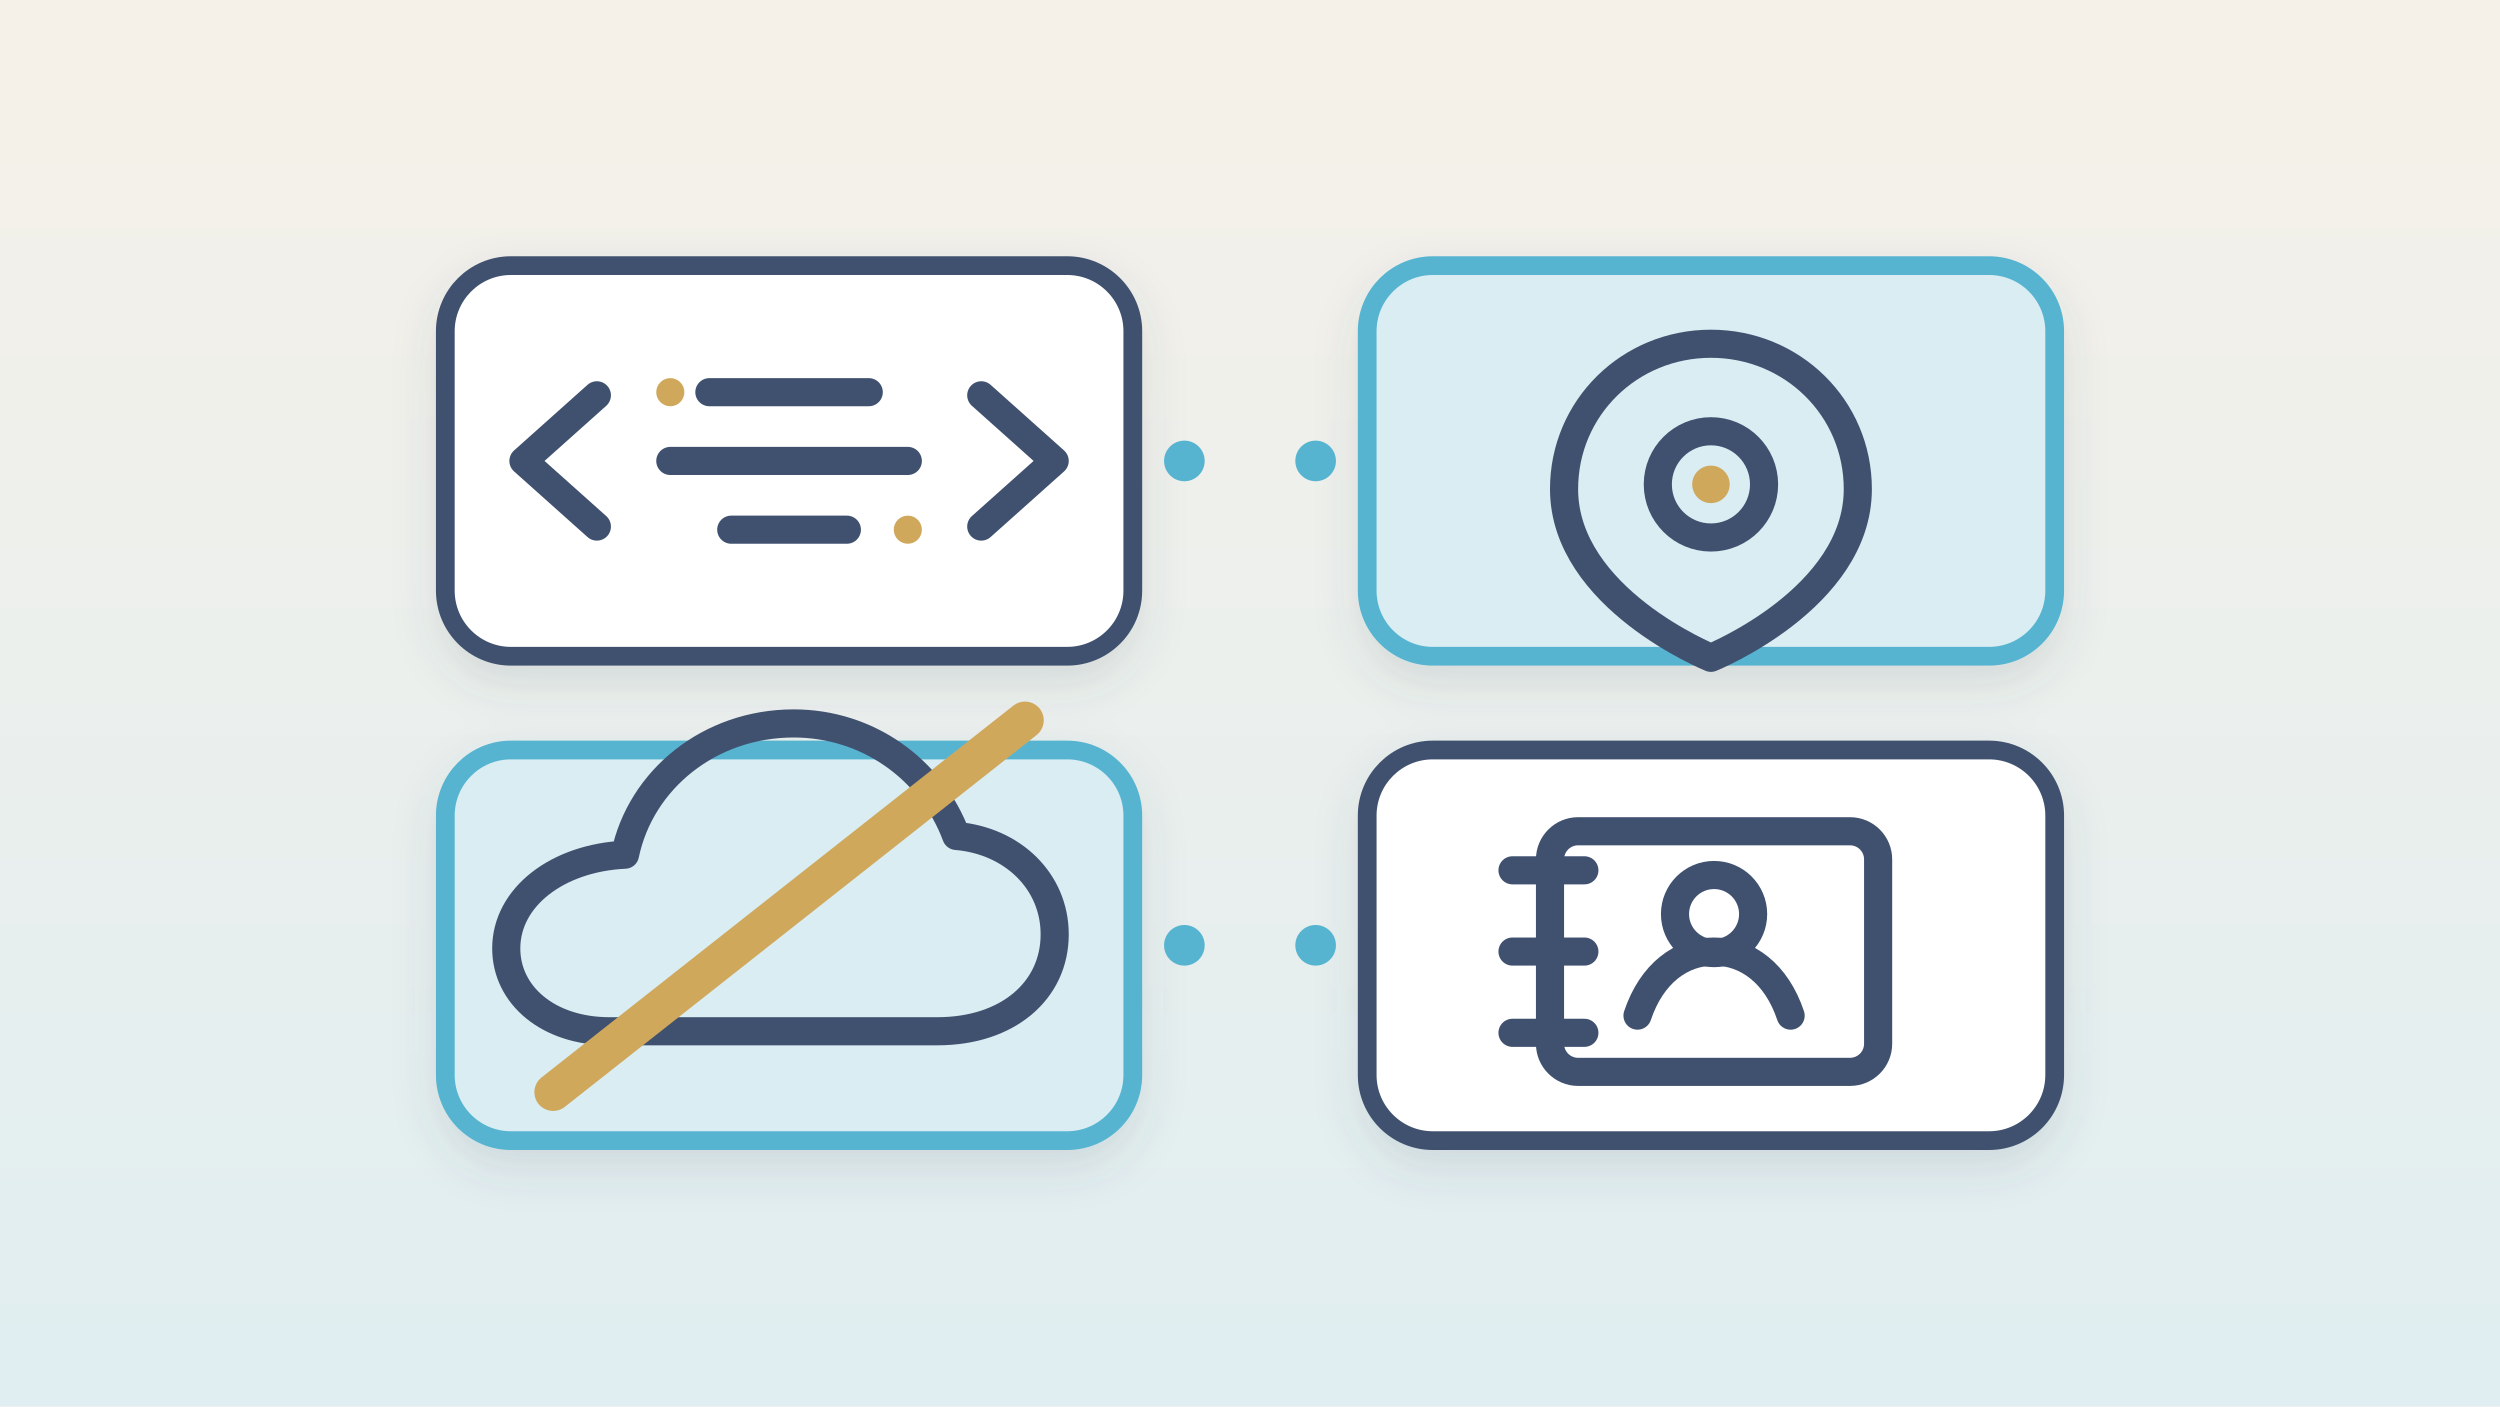
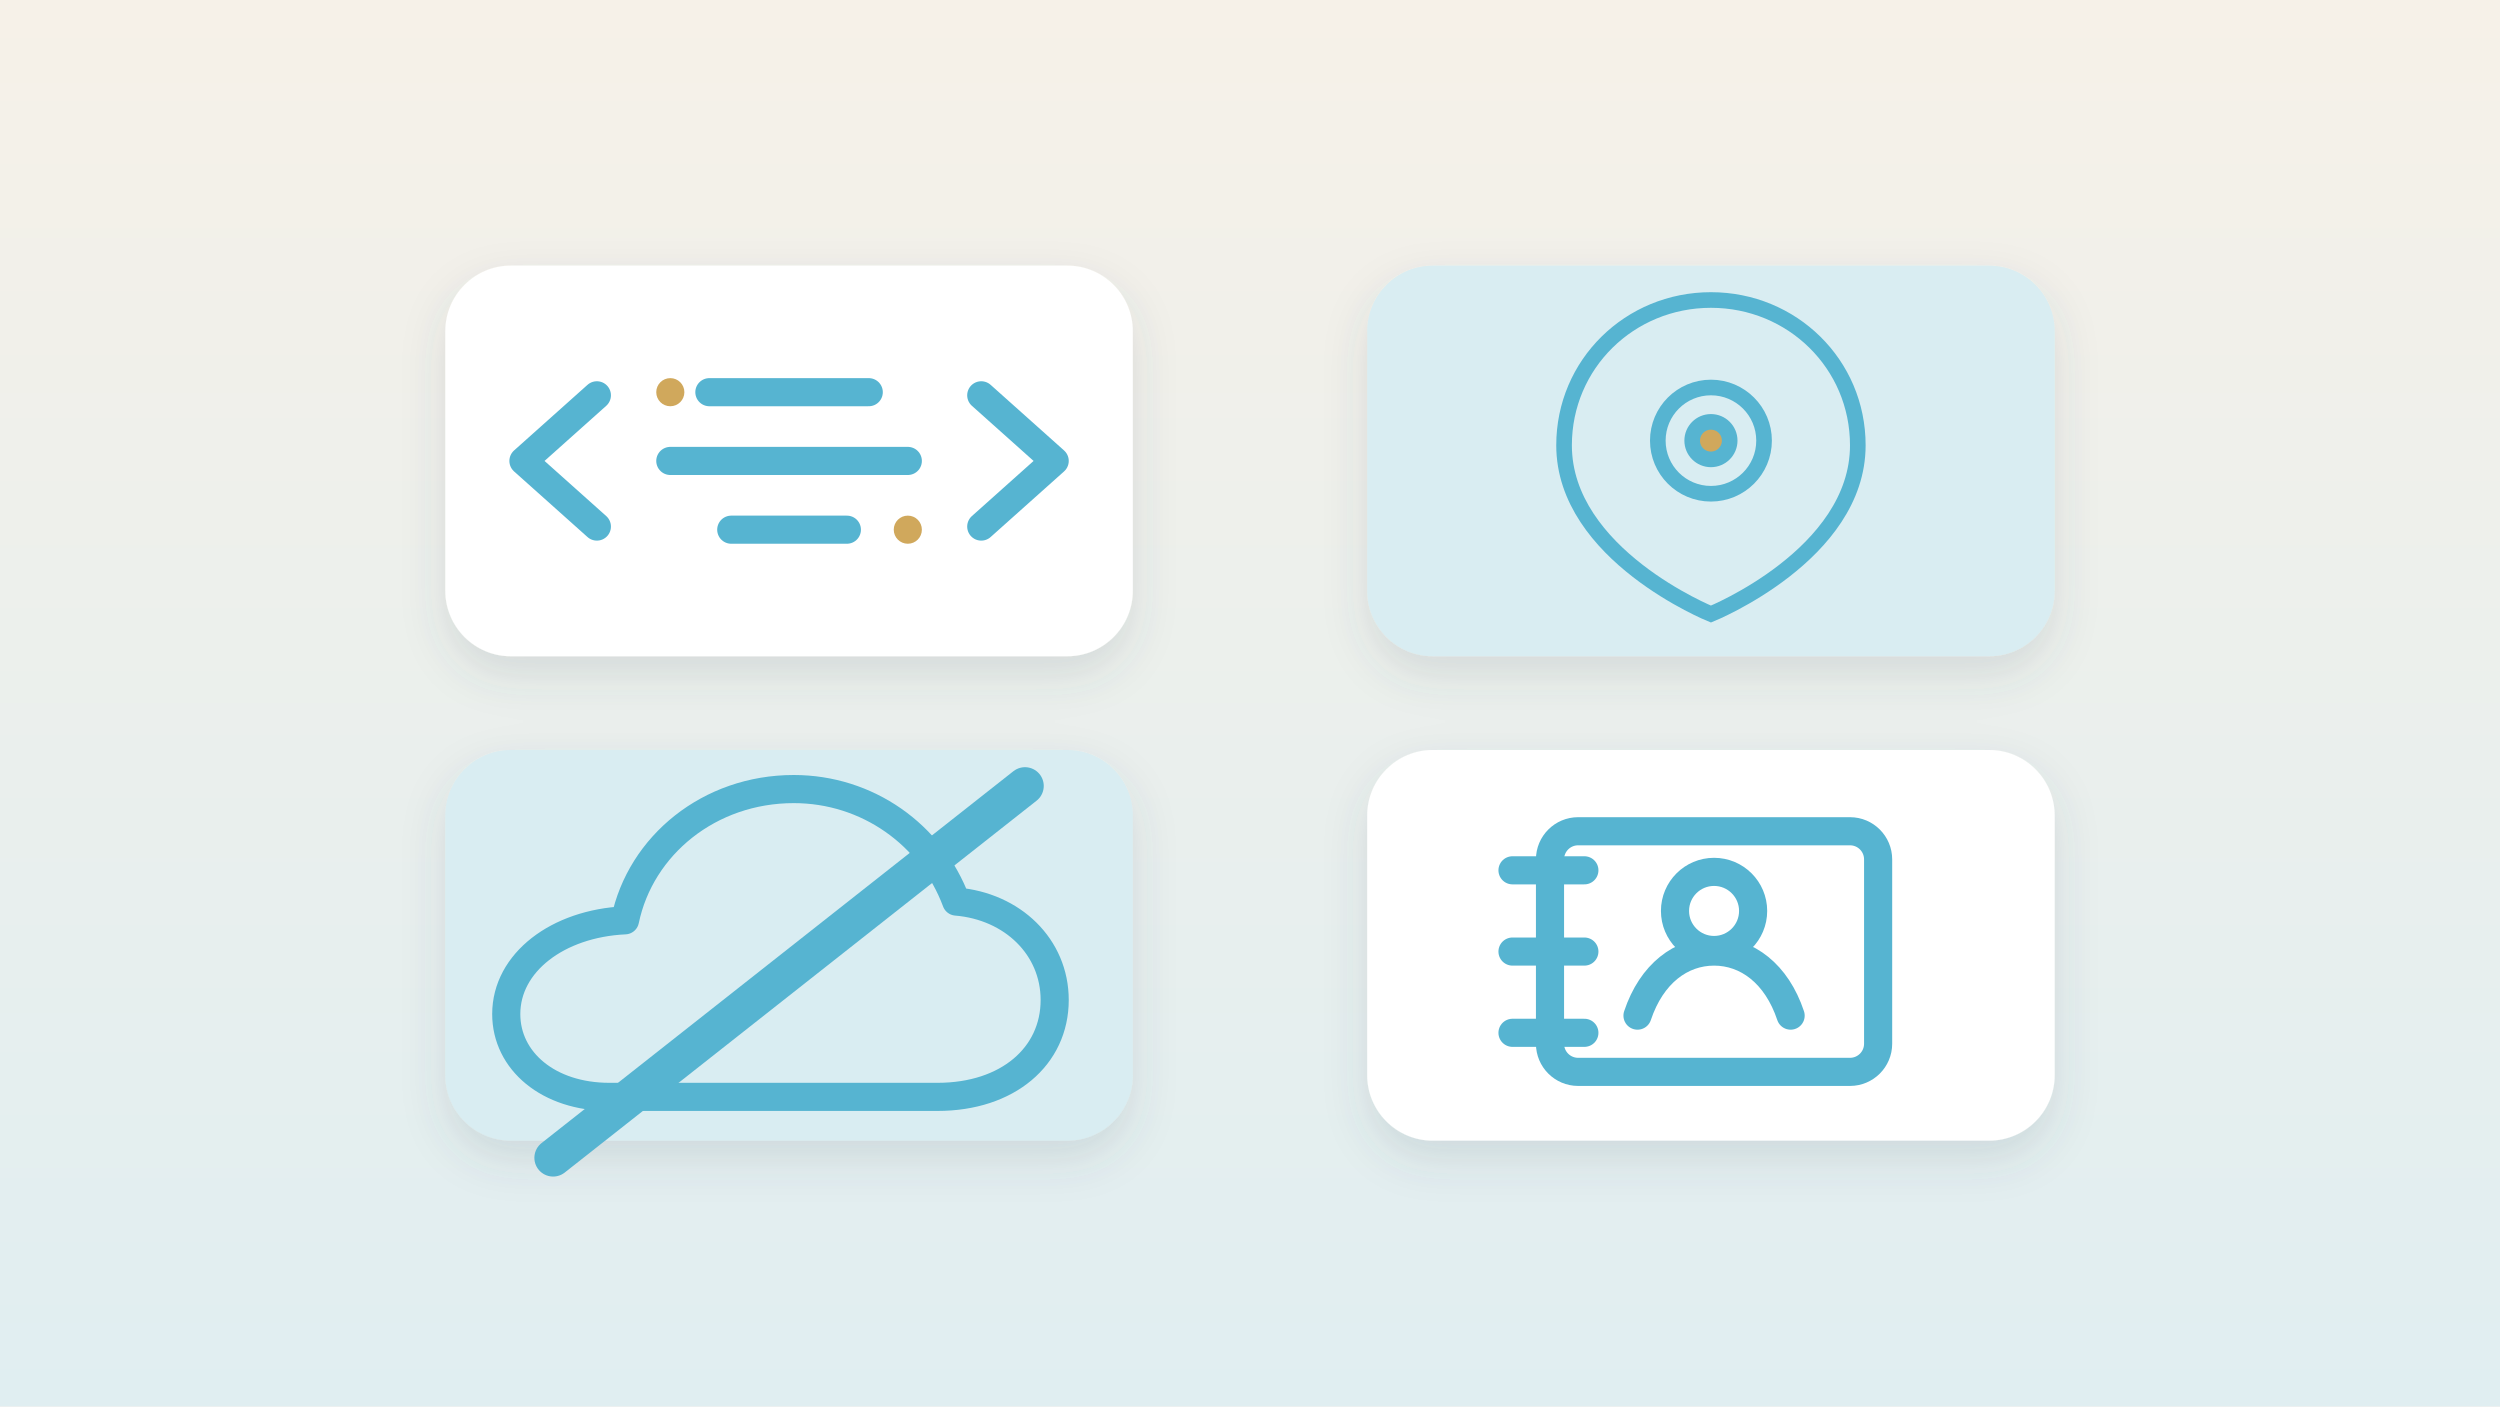
<svg xmlns="http://www.w3.org/2000/svg" aria-labelledby="title desc" role="img" version="1.1" viewBox="0 0 1600 900">
  <defs>
    <linearGradient id="bg" x2="0" y2="1">
      <stop stop-color="#f6f1e8" offset="0" />
      <stop stop-color="#e0eef1" offset="1" />
    </linearGradient>
-     <filter id="shadow" x="-.2" y="-.2" width="1.4" height="1.5">
+     <filter id="shadow" x="-10%" y="-10%" width="120%" height="125%">
      <feDropShadow dx="0" dy="12" flood-color="#40516f" flood-opacity=".14" stdDeviation="14" />
    </filter>
  </defs>
  <rect width="1600" height="900" fill="url(#bg)" />
-   <g filter="url(#shadow)">
-     <rect x="285" y="170" width="440" height="250" rx="42" fill="#fff" stroke="#40516f" stroke-width="12" />
-     <rect x="875" y="170" width="440" height="250" rx="42" fill="#d9edf2" stroke="#56b4d1" stroke-width="12" />
-     <rect x="285" y="480" width="440" height="250" rx="42" fill="#d9edf2" stroke="#56b4d1" stroke-width="12" />
-     <rect x="875" y="480" width="440" height="250" rx="42" fill="#fff" stroke="#40516f" stroke-width="12" />
+   <g filter="url(#shadow)" stroke-width="12">
+     <rect x="285" y="170" width="440" height="250" rx="42" fill="#fff" stroke="#40516f" stroke-opacity="0" />
+     <rect x="875" y="170" width="440" height="250" rx="42" fill="#d9edf2" stroke="#56b4d1" stroke-opacity="0" />
+     <rect x="285" y="480" width="440" height="250" rx="42" fill="#d9edf2" stroke="#56b4d1" stroke-opacity="0" />
+     <rect x="875" y="480" width="440" height="250" rx="42" fill="#fff" stroke="#40516f" stroke-opacity="0" />
  </g>
-   <g fill="none" stroke="#40516f" stroke-linecap="round" stroke-linejoin="round" stroke-width="18">
+   <g fill="none" stroke="#56b4d1" stroke-linecap="round" stroke-linejoin="round" stroke-width="18">
    <path d="m382 253-47 42 47 42" />
    <path d="m628 253 47 42-47 42" />
    <path d="m454 251h102" />
    <path d="m429 295h152" />
    <path d="m468 339h74" />
  </g>
  <circle cx="429" cy="251" r="9" fill="#d0a85c" />
  <circle cx="581" cy="339" r="9" fill="#d0a85c" />
-   <g fill="none" stroke="#40516f" stroke-linecap="round" stroke-linejoin="round" stroke-width="18">
-     <path d="m1095 220c-52 0-94 41-94 93 0 70 94 108 94 108s94-38 94-108c0-52-42-93-94-93z" />
-     <circle cx="1095" cy="310" r="34" />
-   </g>
-   <circle cx="1095" cy="310" r="12" fill="#d0a85c" />
-   <g fill="none" stroke="#40516f" stroke-linecap="round" stroke-linejoin="round" stroke-width="18">
-     <path d="m390 660h210c45 0 75-26 75-62 0-34-27-60-63-63-16-43-57-72-104-72-54 0-98 36-108 84-43 2-76 27-76 60 0 30 27 53 66 53z" />
-     <path d="m354 699 302-238" stroke="#d0a85c" stroke-width="24" />
-   </g>
-   <g fill="none" stroke="#40516f" stroke-linecap="round" stroke-linejoin="round" stroke-width="18">
-     <rect x="992" y="532" width="210" height="154" rx="18" />
-     <path d="m968 557h46m-46 52h46m-46 52h46" />
-     <circle cx="1097" cy="585" r="25" />
-     <path d="m1048 650c9-27 28-41 49-41s40 14 49 41" />
-   </g>
-   <g fill="#56b4d1">
-     <circle cx="758" cy="295" r="13" />
-     <circle cx="842" cy="295" r="13" />
-     <circle cx="758" cy="605" r="13" />
-     <circle cx="842" cy="605" r="13" />
+   <g fill="none" stroke="#56b4d1">
+     <g transform="translate(0,-28)" stroke-width="10">
+       <path d="m1095 220c-52 0-94 41-94 93 0 70 94 108 94 108s94-38 94-108c0-52-42-93-94-93z" fill="none" />
+       <circle cx="1095" cy="310" r="34" fill="none" />
+       <circle cx="1095" cy="310" r="12" fill="#d0a85c" />
+     </g>
+     <g transform="translate(0,42)" stroke-linecap="round" stroke-linejoin="round" stroke-width="18">
+       <path d="m390 660h210c45 0 75-26 75-62 0-34-27-60-63-63-16-43-57-72-104-72-54 0-98 36-108 84-43 2-76 27-76 60 0 30 27 53 66 53z" />
+       <path d="m354 699 302-238" stroke-width="24" />
+     </g>
+     <g stroke-linecap="round" stroke-linejoin="round" stroke-width="18">
+       <rect x="992" y="532" width="210" height="154" rx="18" />
+       <path d="m968 557h46m-46 52h46m-46 52h46" />
+       <circle cx="1097" cy="583" r="25" />
+       <path d="m1048 650c9-27 28-41 49-41s40 14 49 41" />
+     </g>
  </g>
</svg>
